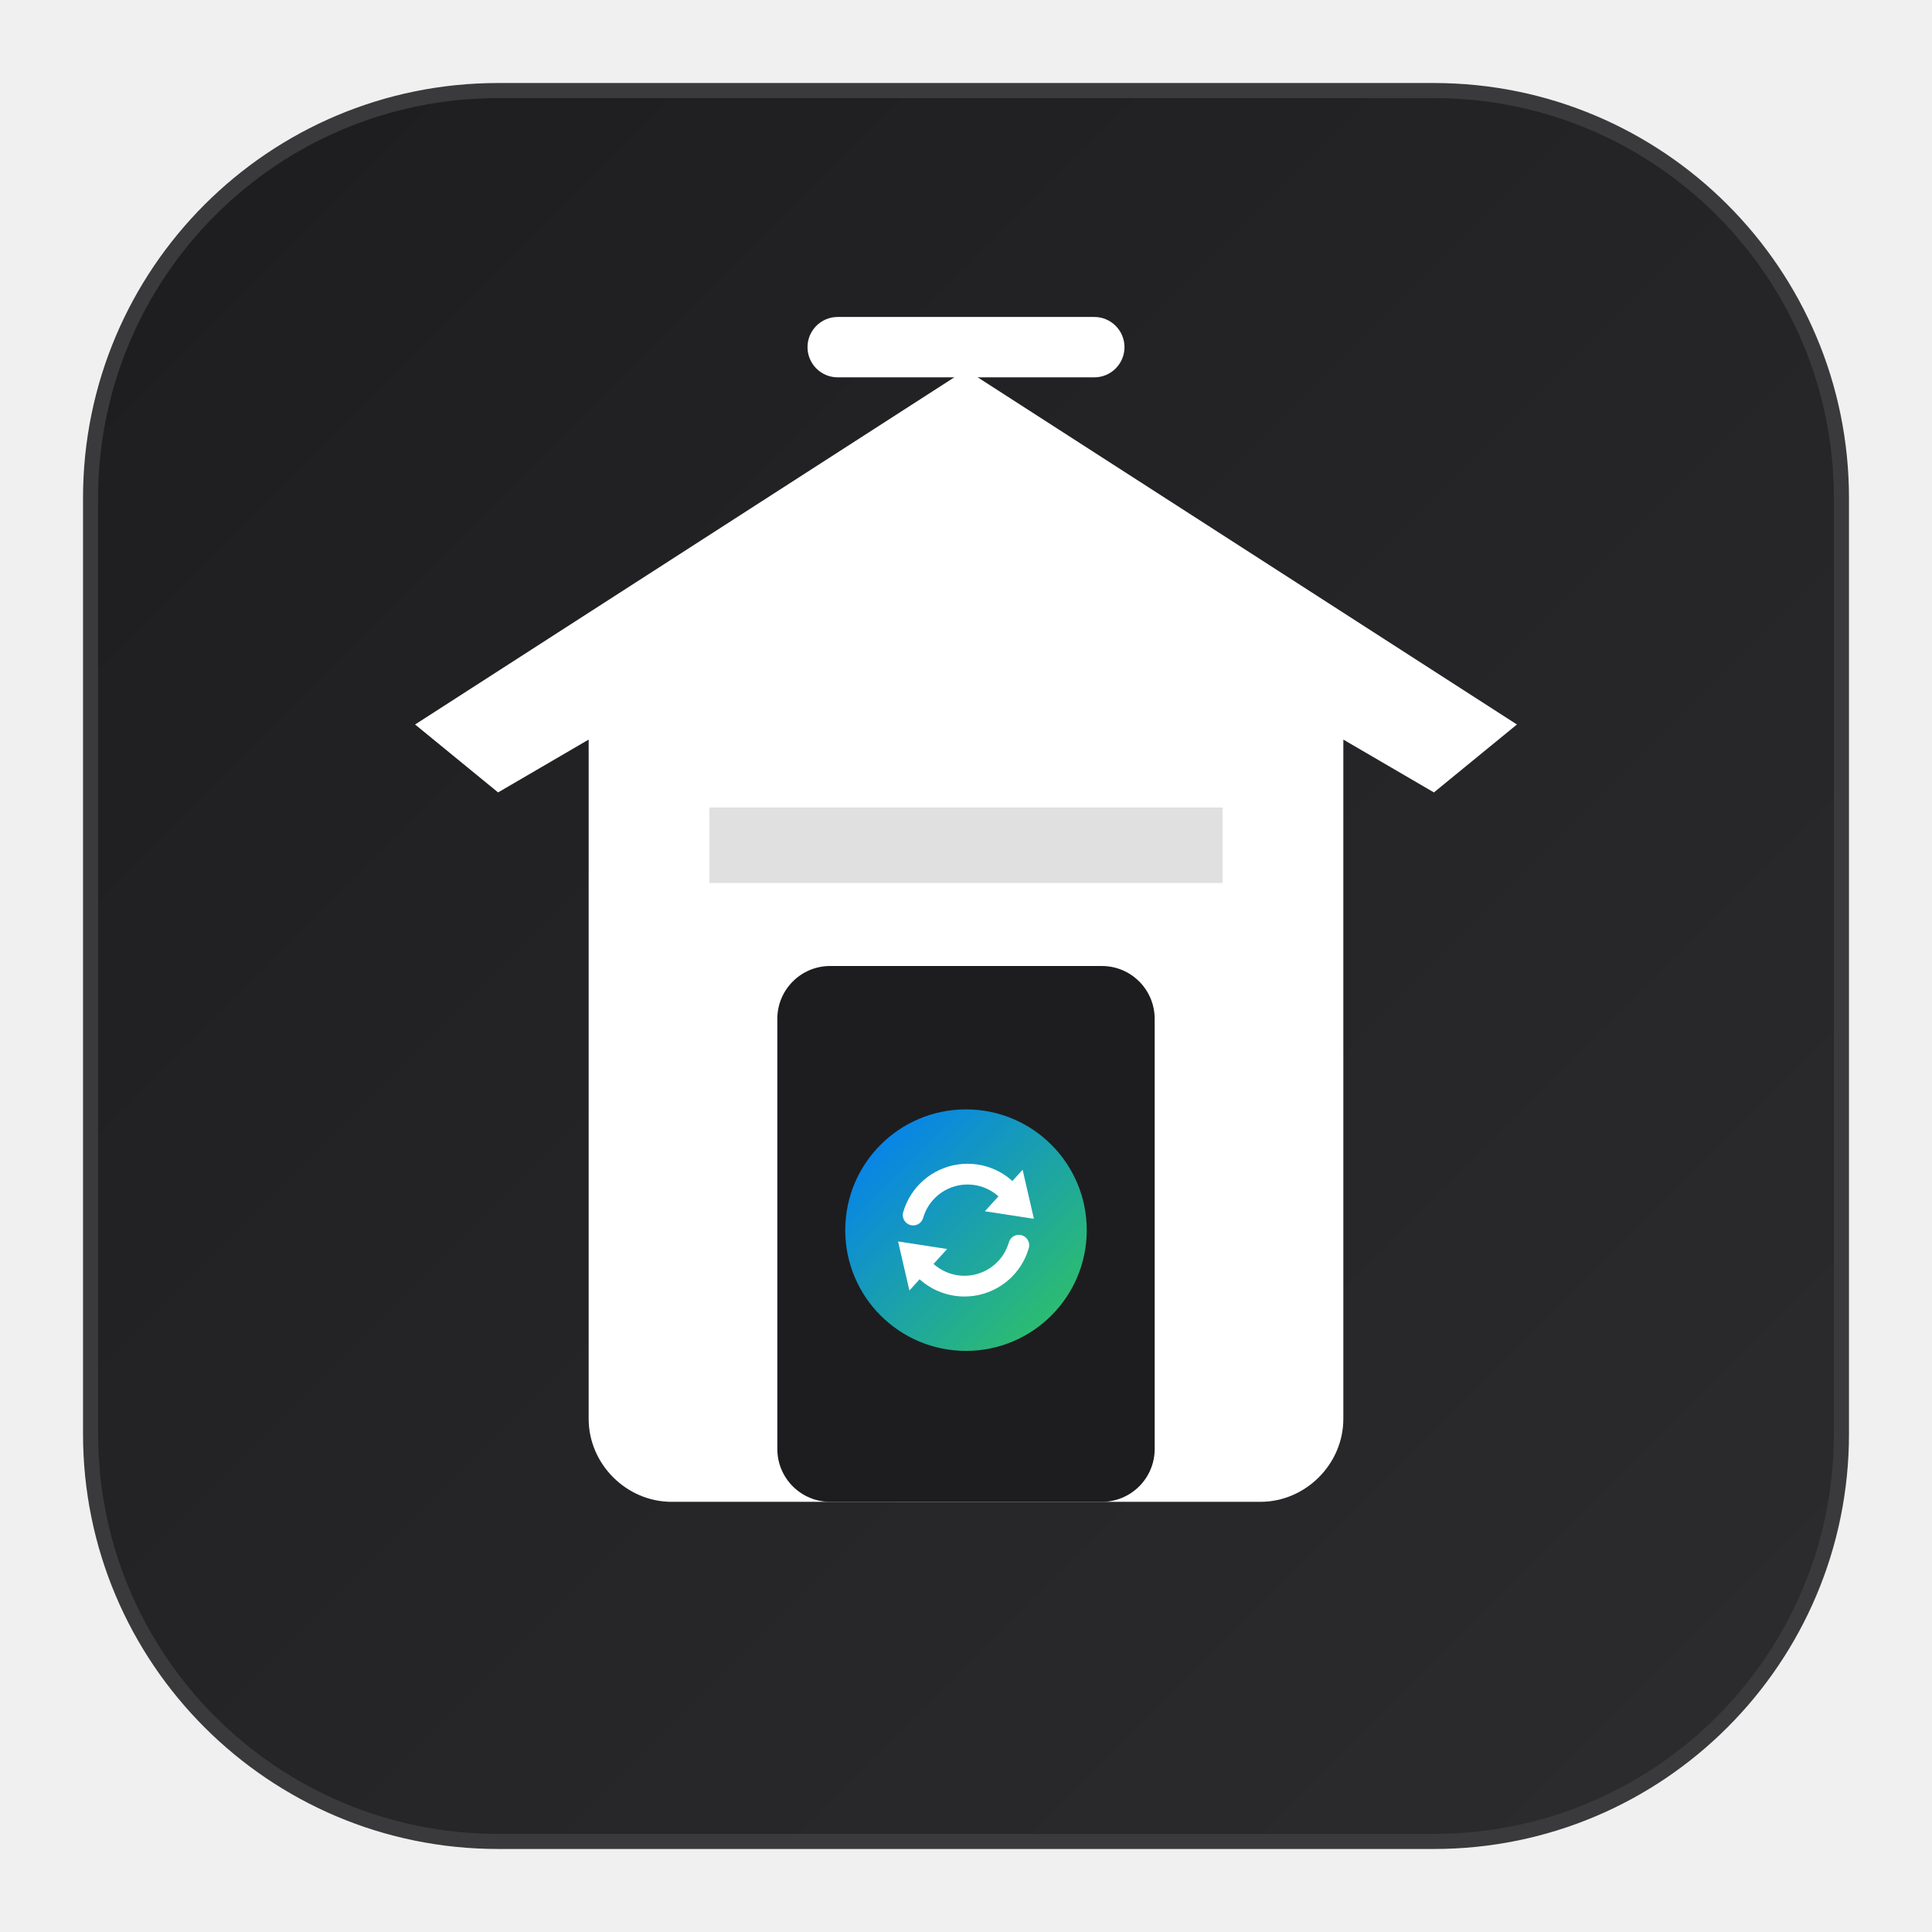
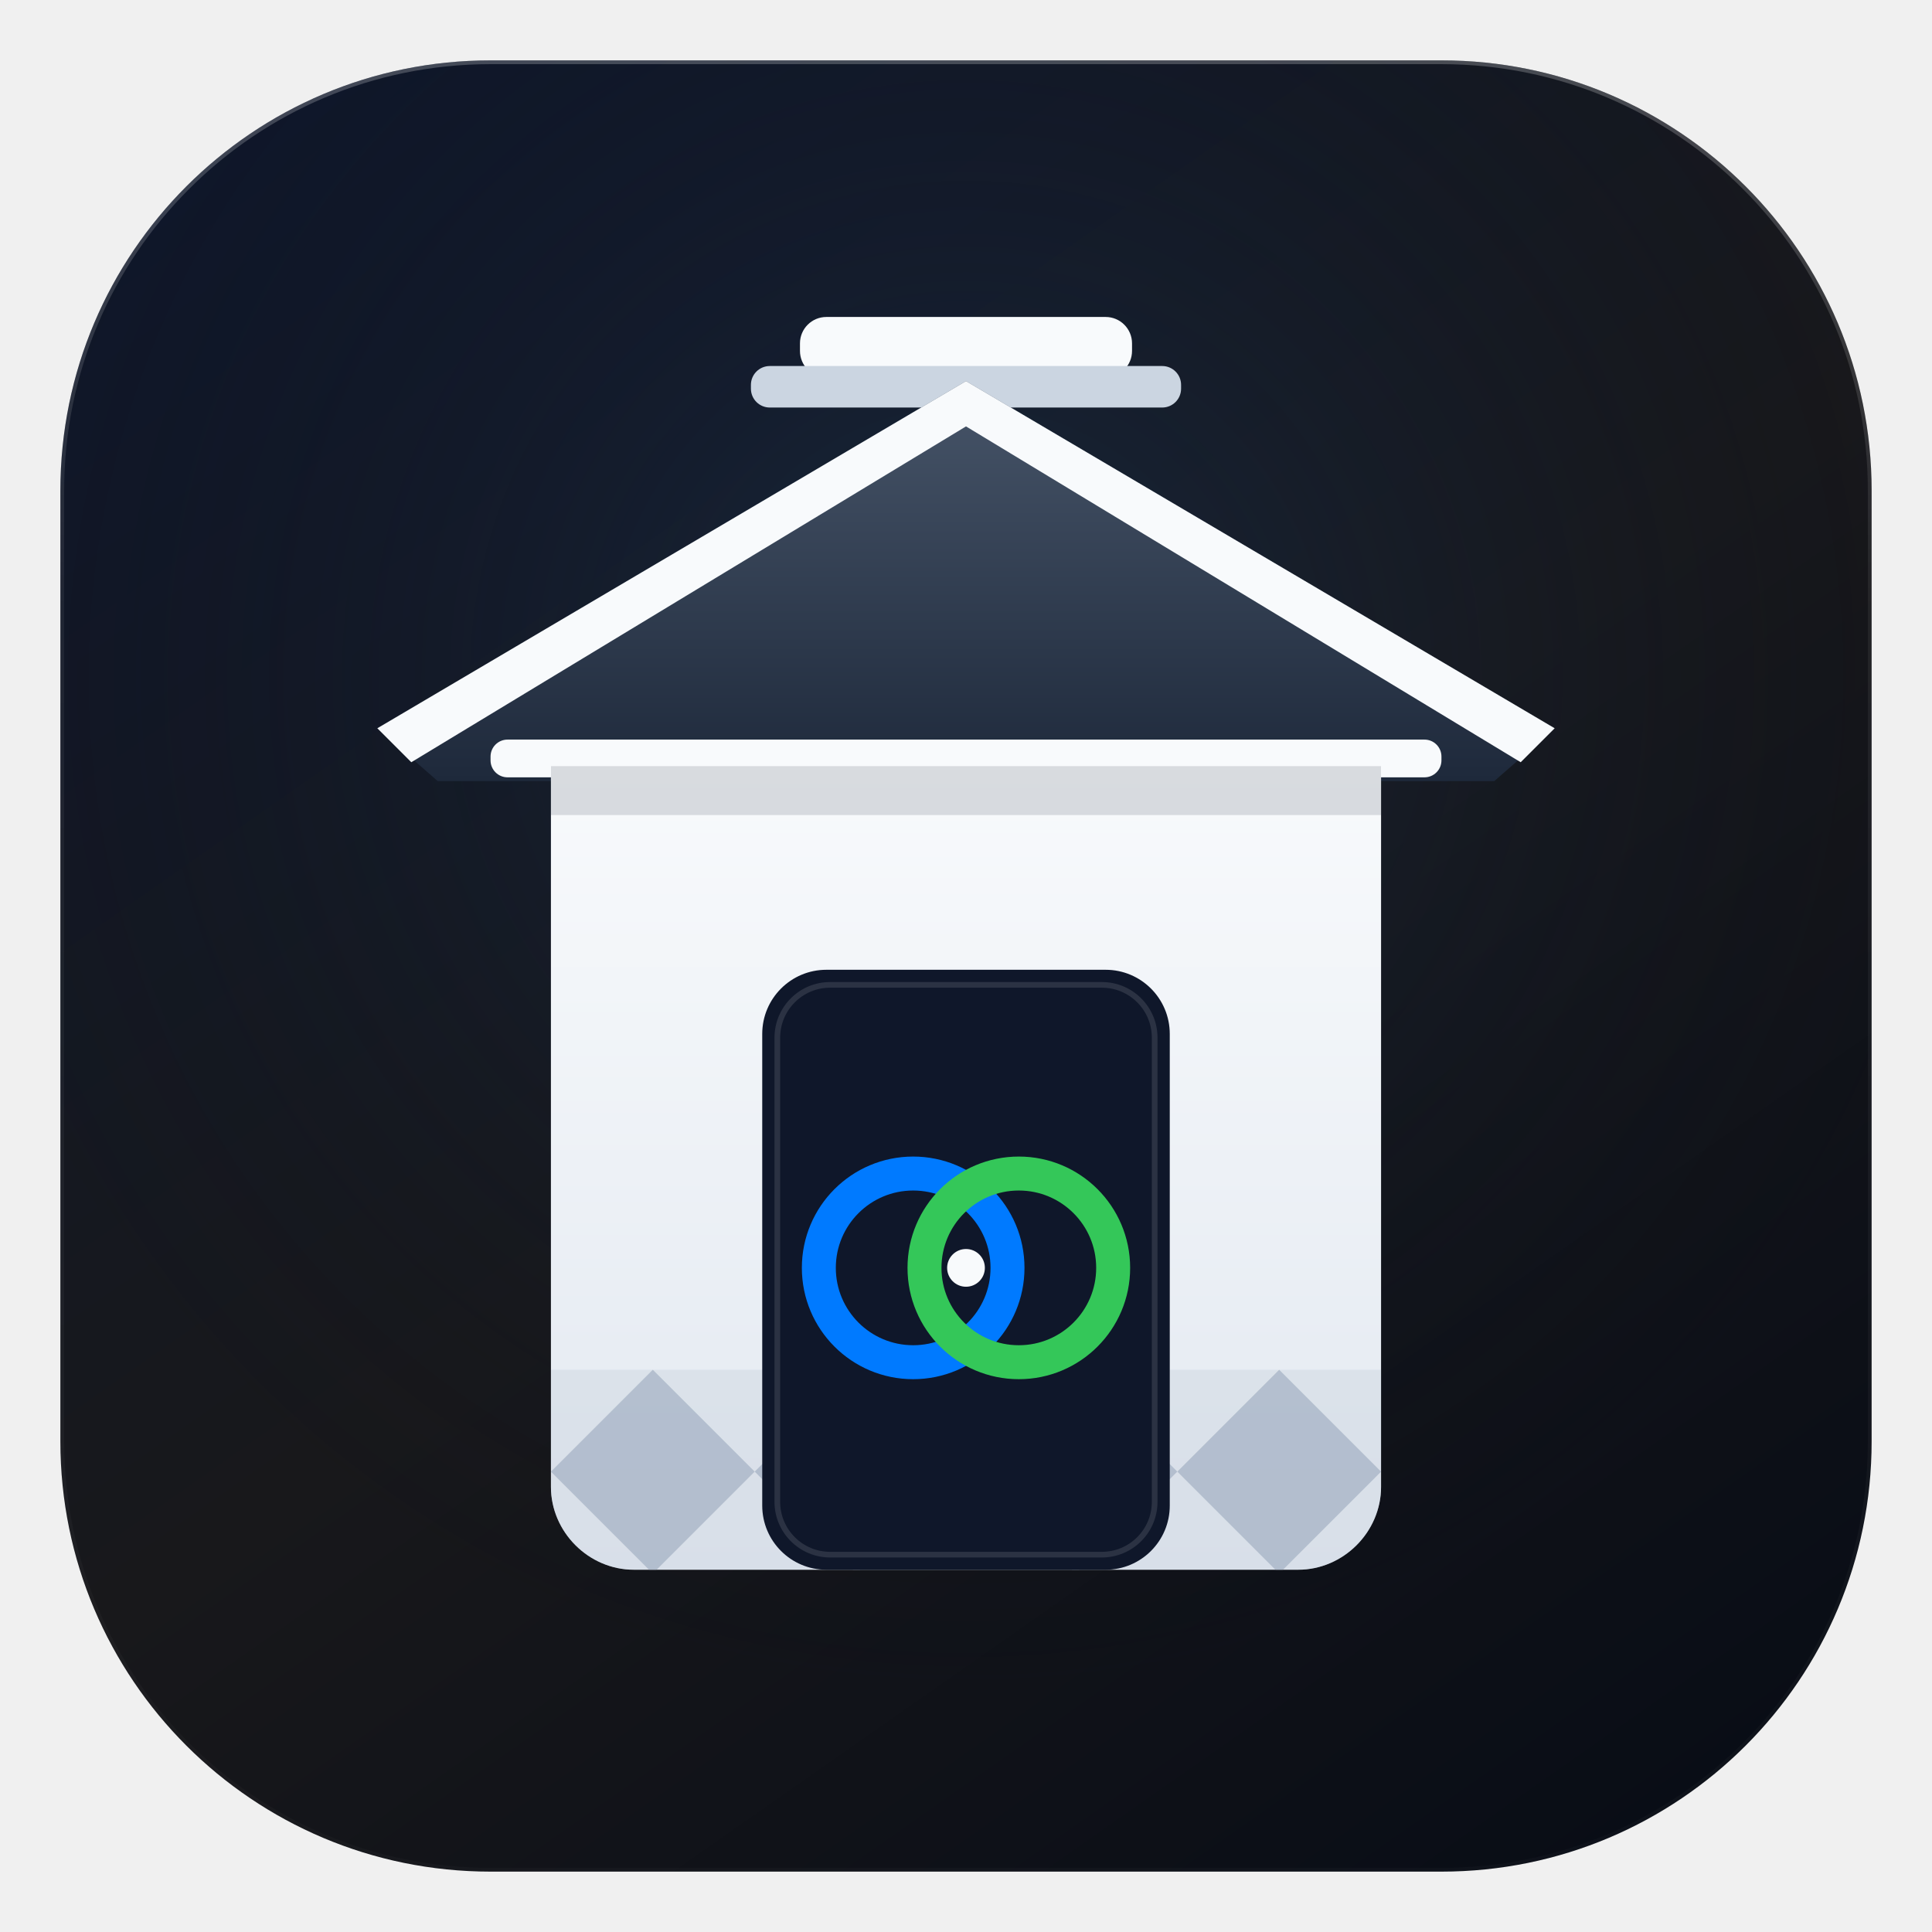
- <svg xmlns="http://www.w3.org/2000/svg" viewBox="0 0 512 512">
+ <svg xmlns="http://www.w3.org/2000/svg" viewBox="0 0 1024 1024">
  <defs>
-     <linearGradient id="kuraBg" x1="0" y1="0" x2="1" y2="1">
-       <stop offset="0%" stop-color="#1D1D1F" />
-       <stop offset="100%" stop-color="#2C2C2E" />
+     <linearGradient id="kuraBg" x1="0.15" y1="0" x2="0.85" y2="1">
+       <stop offset="0%" stop-color="#0F172A" />
+       <stop offset="52%" stop-color="#18181B" />
+       <stop offset="100%" stop-color="#090D16" />
    </linearGradient>
-     <linearGradient id="kuraSync" x1="0" y1="0" x2="1" y2="1">
-       <stop offset="0%" stop-color="#007AFF" />
-       <stop offset="100%" stop-color="#34C759" />
+     <radialGradient id="kuraGlow" cx="0.5" cy="0.34" r="0.58">
+       <stop offset="0%" stop-color="#1E3A5F" stop-opacity="0.45" />
+       <stop offset="100%" stop-color="#090D16" stop-opacity="0" />
+     </radialGradient>
+     <linearGradient id="kuraRim" x1="0" y1="0" x2="0" y2="1">
+       <stop offset="0%" stop-color="#FFFFFF" stop-opacity="0.22" />
+       <stop offset="30%" stop-color="#FFFFFF" stop-opacity="0.06" />
+       <stop offset="100%" stop-color="#FFFFFF" stop-opacity="0.02" />
    </linearGradient>
+     <linearGradient id="shikkuiWall" x1="0" y1="0" x2="0" y2="1">
+       <stop offset="0%" stop-color="#F8FAFC" />
+       <stop offset="100%" stop-color="#E2E8F0" />
+     </linearGradient>
+     <linearGradient id="kirizumaSlate" x1="0" y1="0" x2="0" y2="1">
+       <stop offset="0%" stop-color="#475569" />
+       <stop offset="100%" stop-color="#1E293B" />
+     </linearGradient>
+     <clipPath id="wallClip">
+       <path d="M292 406 H732 V788 C732 812 712 832 688 832 H336 C312 832 292 812 292 788 Z" />
+     </clipPath>
  </defs>
-   <rect x="24" y="24" width="464" height="464" rx="108" fill="url(#kuraBg)" stroke="#3A3A3C" stroke-width="4" />
-   <path d="M256 98 L402 192 L380 210 L356 196 L356 376 C356 388 346 398 334 398 L178 398 C166 398 156 388 156 376 L156 196 L132 210 L110 192 Z" fill="#FFFFFF" />
-   <rect x="214" y="84" width="84" height="16" rx="8" fill="#FFFFFF" />
-   <path d="M188 214 L324 214 L324 234 L188 234 Z" fill="#1D1D1F" opacity="0.14" />
-   <rect x="206" y="256" width="100" height="142" rx="14" fill="#1D1D1F" />
-   <circle cx="256" cy="326" r="32" fill="url(#kuraSync)" />
-   <path d="M242 322 A15 15 0 0 1 269 318 M270 330 A15 15 0 0 1 243 334" stroke="#FFFFFF" stroke-width="5.5" stroke-linecap="round" fill="none" />
-   <polygon points="271,310 274,323 261,321" fill="#FFFFFF" />
-   <polygon points="241,342 238,329 251,331" fill="#FFFFFF" />
+   <rect x="32" y="32" width="960" height="960" rx="228" fill="url(#kuraBg)" />
+   <rect x="32" y="32" width="960" height="960" rx="228" fill="url(#kuraGlow)" />
+   <rect x="33" y="33" width="958" height="958" rx="227" fill="none" stroke="url(#kuraRim)" stroke-width="2" />
+   <rect x="424" y="168" width="176" height="32" rx="14" fill="#F8FAFC" />
+   <rect x="398" y="194" width="228" height="22" rx="10" fill="#CBD5E1" />
+   <polygon points="512,202 824,386 792,414 232,414 200,386" fill="url(#kirizumaSlate)" />
+   <polygon points="512,202 824,386 806,404 512,226 218,404 200,386" fill="#F8FAFC" />
+   <rect x="260" y="392" width="504" height="20" rx="9" fill="#F8FAFC" />
+   <g clip-path="url(#wallClip)">
+     <rect x="292" y="406" width="440" height="426" fill="url(#shikkuiWall)" />
+     <rect x="292" y="406" width="440" height="26" fill="#0F172A" opacity="0.14" />
+     <rect x="292" y="726" width="440" height="106" fill="#CBD5E1" opacity="0.45" />
+     <path d="M292 780 L346 726 L400 780 L346 834 Z M400 780 L454 726 L508 780 L454 834 Z M516 780 L570 726 L624 780 L570 834 Z M624 780 L678 726 L732 780 L678 834 Z" fill="#94A3B8" opacity="0.55" />
+   </g>
+   <rect x="404" y="514" width="216" height="318" rx="34" fill="#0F172A" />
+   <rect x="412" y="522" width="200" height="302" rx="28" fill="none" stroke="#FFFFFF" stroke-opacity="0.12" stroke-width="3" />
+   <circle cx="484" cy="672" r="50" fill="none" stroke="#007AFF" stroke-width="18" />
+   <circle cx="540" cy="672" r="50" fill="none" stroke="#34C759" stroke-width="18" />
+   <circle cx="512" cy="672" r="10" fill="#F8FAFC" />
</svg>
